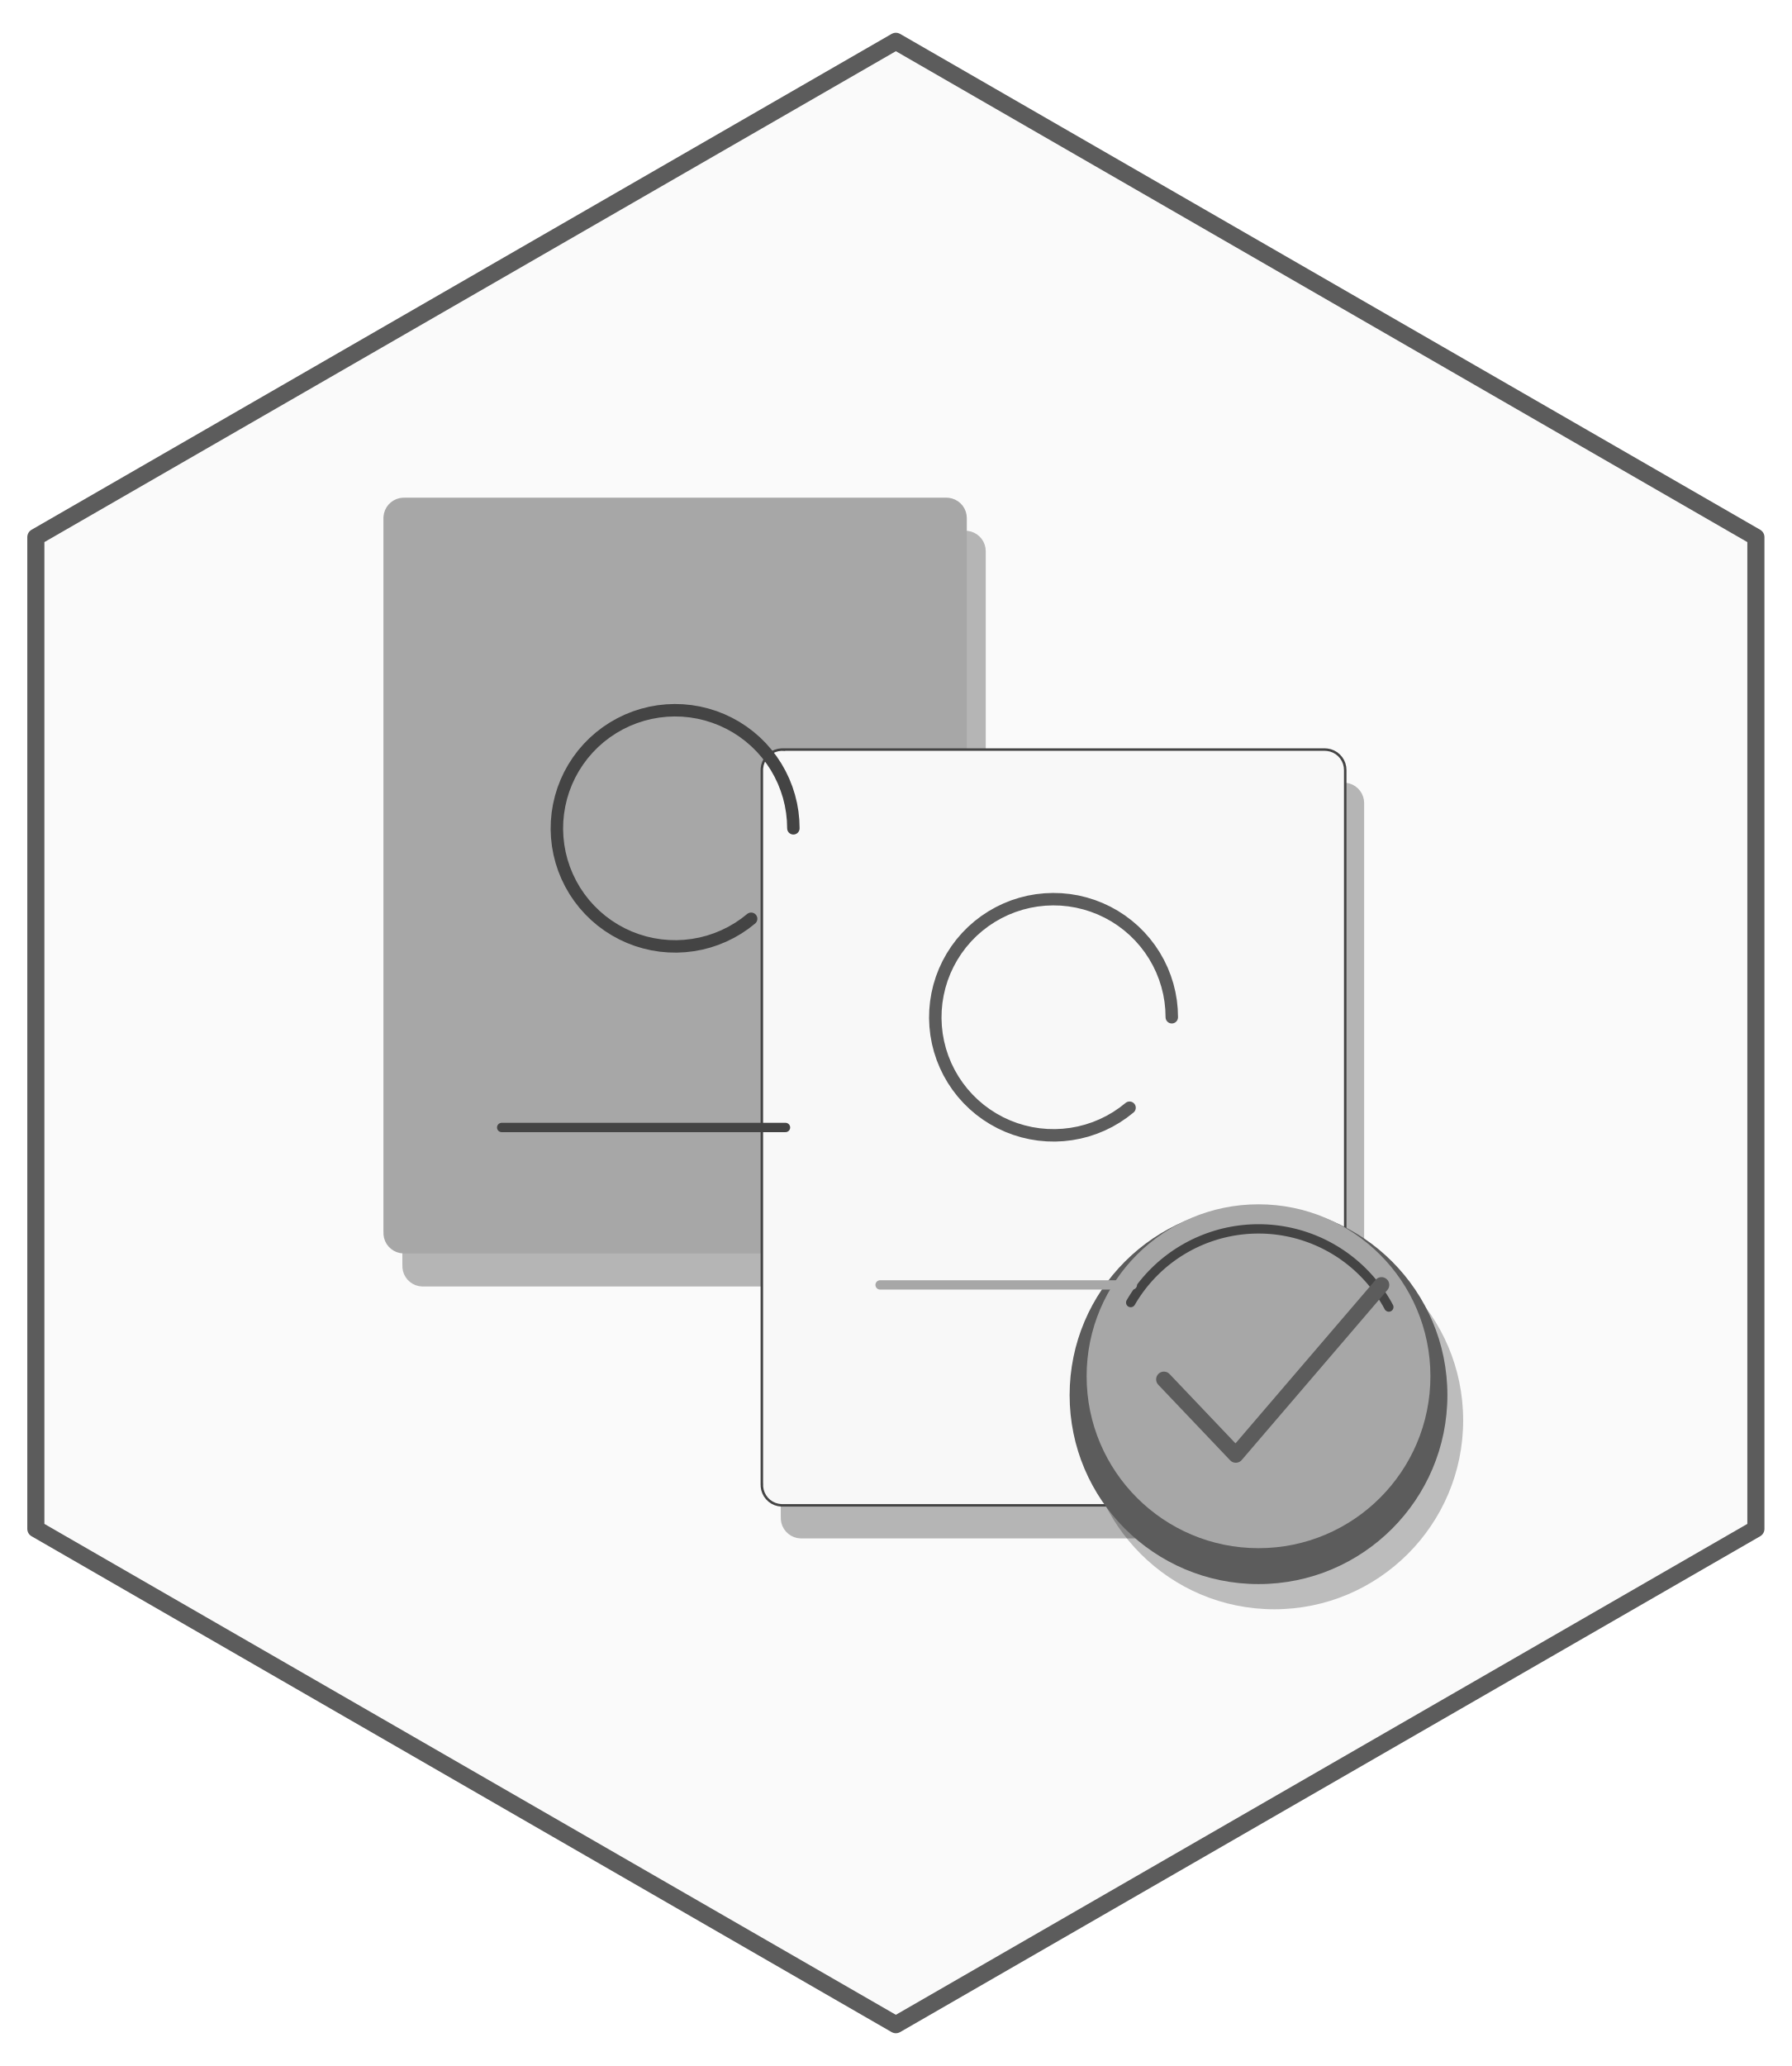
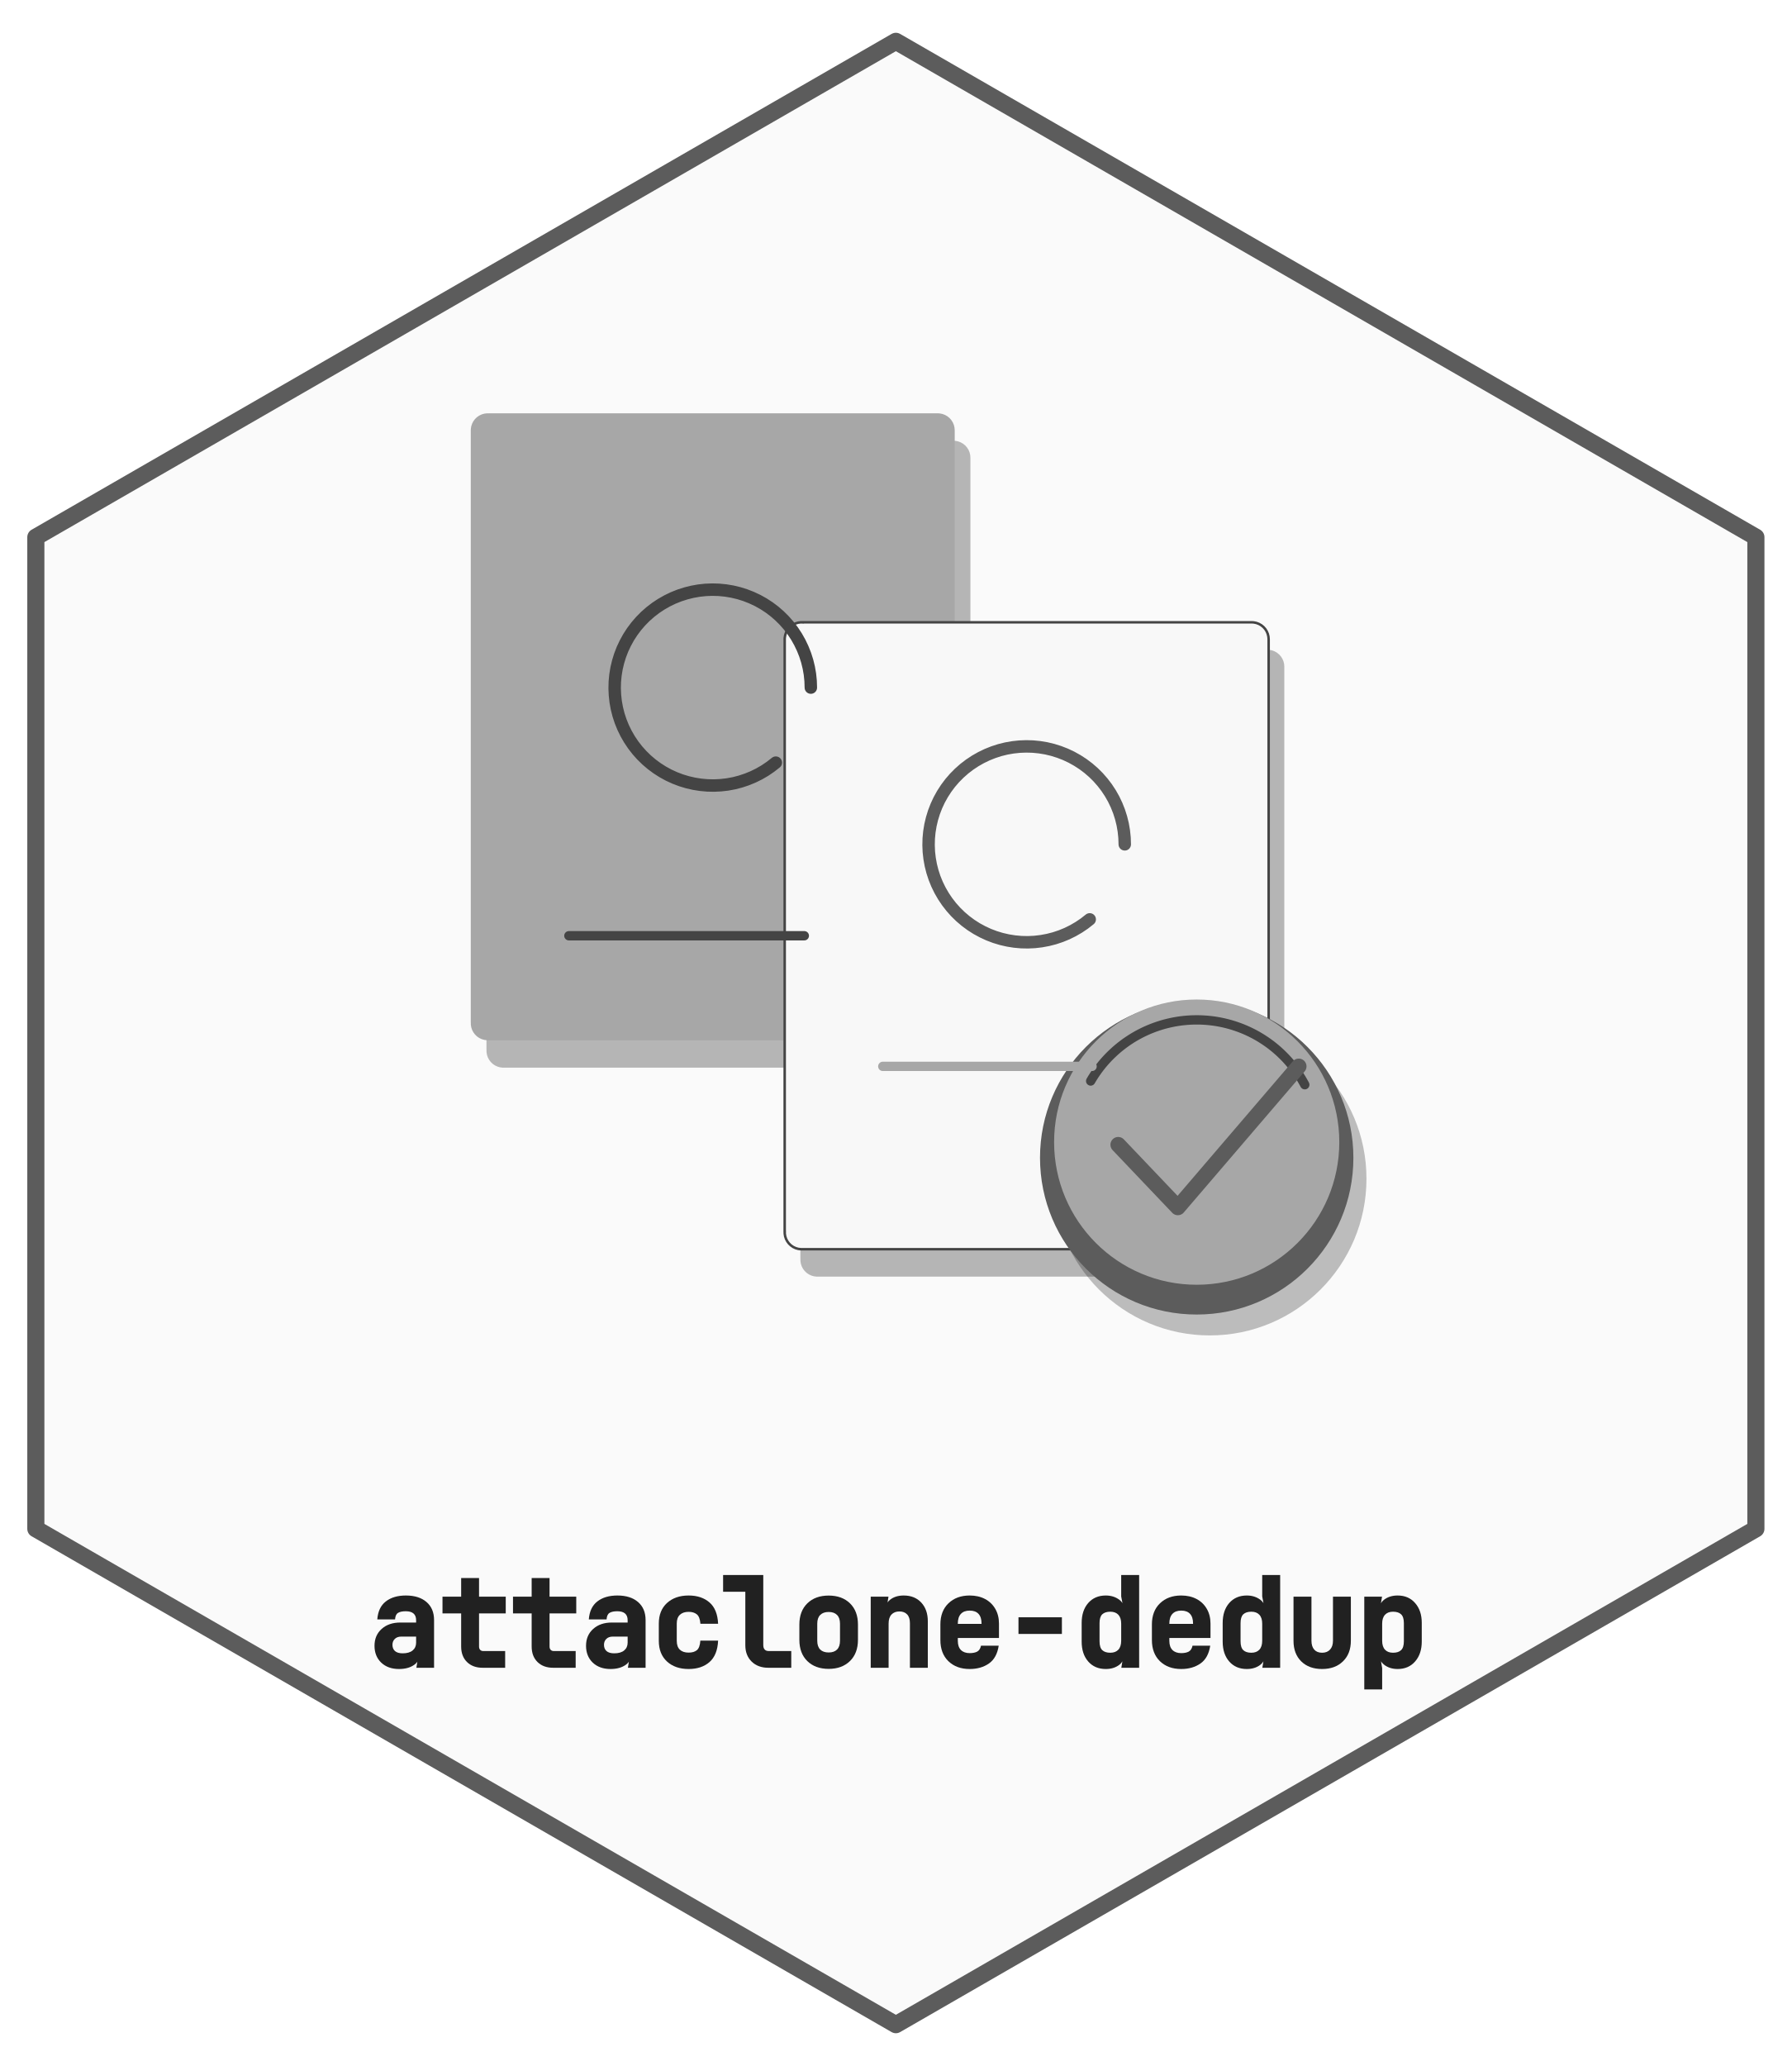
- <svg xmlns="http://www.w3.org/2000/svg" width="432pt" height="498pt" viewBox="0 0 432 498">
+ <svg xmlns="http://www.w3.org/2000/svg" xmlns:xlink="http://www.w3.org/1999/xlink" width="432" height="498" viewBox="0 0 432 498">
+   <defs>
+     <g>
+       <g id="glyph-0-0">
+         <path d="M 7.703 0.297 C 5.922 0.297 4.488 -0.219 3.406 -1.25 C 2.332 -2.289 1.797 -3.641 1.797 -5.297 C 1.797 -6.973 2.367 -8.328 3.516 -9.359 C 4.66 -10.391 6.16 -10.906 8.016 -10.906 L 11.828 -10.906 L 11.828 -11.469 C 11.828 -12.906 10.992 -13.625 9.328 -13.625 C 8.516 -13.625 7.895 -13.492 7.469 -13.234 C 7.039 -12.973 6.801 -12.445 6.75 -11.656 L 2.469 -11.656 C 2.613 -13.594 3.297 -15.035 4.516 -15.984 C 5.742 -16.941 7.359 -17.422 9.359 -17.422 C 11.473 -17.422 13.133 -16.895 14.344 -15.844 C 15.551 -14.801 16.156 -13.352 16.156 -11.5 L 16.156 0 L 11.891 0 L 12.453 -3.547 L 12.484 -3.547 C 12.691 -2.316 12.316 -1.367 11.359 -0.703 C 10.41 -0.035 9.191 0.297 7.703 0.297 Z M 8.594 -3.484 C 9.625 -3.484 10.422 -3.711 10.984 -4.172 C 11.547 -4.641 11.828 -5.266 11.828 -6.047 L 11.828 -7.516 L 8.25 -7.516 C 7.582 -7.516 7.062 -7.328 6.688 -6.953 C 6.312 -6.586 6.125 -6.113 6.125 -5.531 C 6.125 -4.895 6.328 -4.395 6.734 -4.031 C 7.148 -3.664 7.77 -3.484 8.594 -3.484 Z M 8.594 -3.484 " />
+       </g>
+       <g id="glyph-0-1">
+         <path d="M 10.891 0 C 9.305 0 8.039 -0.461 7.094 -1.391 C 6.156 -2.316 5.688 -3.562 5.688 -5.125 L 5.688 -13.109 L 1.188 -13.109 L 1.188 -17.141 L 5.688 -17.141 L 5.688 -21.625 L 10 -21.625 L 10 -17.141 L 16.438 -17.141 L 16.438 -13.109 L 10 -13.109 L 10 -5.141 C 10 -4.797 10.086 -4.523 10.266 -4.328 C 10.453 -4.129 10.707 -4.031 11.031 -4.031 L 16.297 -4.031 L 16.297 0 Z M 10.891 0 " />
+       </g>
+       <g id="glyph-0-2">
+         <path d="M 9.531 0.297 C 7.375 0.297 5.633 -0.305 4.312 -1.516 C 3 -2.734 2.344 -4.391 2.344 -6.484 L 2.344 -10.656 C 2.344 -12.75 3 -14.398 4.312 -15.609 C 5.633 -16.816 7.375 -17.422 9.531 -17.422 C 11.602 -17.422 13.281 -16.863 14.562 -15.75 C 15.844 -14.645 16.535 -12.93 16.641 -10.609 L 12.375 -10.609 C 12.289 -11.723 12.004 -12.477 11.516 -12.875 C 11.023 -13.281 10.363 -13.484 9.531 -13.484 C 8.625 -13.484 7.922 -13.242 7.422 -12.766 C 6.922 -12.297 6.672 -11.602 6.672 -10.688 L 6.672 -6.484 C 6.672 -5.547 6.922 -4.836 7.422 -4.359 C 7.922 -3.891 8.625 -3.656 9.531 -3.656 C 10.383 -3.656 11.051 -3.852 11.531 -4.25 C 12.008 -4.656 12.285 -5.422 12.359 -6.547 L 16.641 -6.547 C 16.535 -4.223 15.844 -2.5 14.562 -1.375 C 13.281 -0.258 11.602 0.297 9.531 0.297 Z M 9.531 0.297 " />
+       </g>
+       <g id="glyph-0-3">
+         <path d="M 11.766 0 C 10.098 0 8.754 -0.492 7.734 -1.484 C 6.711 -2.484 6.203 -3.801 6.203 -5.438 L 6.203 -18.328 L 0.844 -18.328 L 0.844 -22.359 L 10.531 -22.359 L 10.531 -5.5 C 10.531 -5.008 10.645 -4.641 10.875 -4.391 C 11.102 -4.148 11.438 -4.031 11.875 -4.031 L 17.281 -4.031 L 17.281 0 Z M 11.766 0 " />
+       </g>
+       <g id="glyph-0-4">
+         <path d="M 9.297 0.266 C 7.16 0.266 5.445 -0.359 4.156 -1.609 C 2.875 -2.867 2.234 -4.57 2.234 -6.719 L 2.234 -10.422 C 2.234 -12.578 2.875 -14.281 4.156 -15.531 C 5.438 -16.781 7.148 -17.406 9.297 -17.406 C 11.441 -17.406 13.156 -16.781 14.438 -15.531 C 15.719 -14.281 16.359 -12.578 16.359 -10.422 L 16.359 -6.719 C 16.359 -4.57 15.711 -2.867 14.422 -1.609 C 13.129 -0.359 11.422 0.266 9.297 0.266 Z M 9.297 -3.688 C 10.172 -3.688 10.844 -3.922 11.312 -4.391 C 11.789 -4.867 12.031 -5.578 12.031 -6.516 L 12.031 -10.625 C 12.031 -11.562 11.789 -12.266 11.312 -12.734 C 10.844 -13.211 10.172 -13.453 9.297 -13.453 C 8.422 -13.453 7.742 -13.211 7.266 -12.734 C 6.785 -12.266 6.547 -11.562 6.547 -10.625 L 6.547 -6.516 C 6.547 -5.578 6.785 -4.867 7.266 -4.391 C 7.742 -3.922 8.422 -3.688 9.297 -3.688 Z M 9.297 -3.688 " />
+       </g>
+       <g id="glyph-0-5">
+         <path d="M 2.438 0 L 2.438 -17.141 L 6.719 -17.141 L 6.125 -13.5 C 5.914 -14.75 6.238 -15.711 7.094 -16.391 C 7.957 -17.078 9.055 -17.422 10.391 -17.422 C 12.16 -17.422 13.57 -16.852 14.625 -15.719 C 15.676 -14.582 16.203 -13.078 16.203 -11.203 L 16.203 0 L 11.891 0 L 11.891 -10.75 C 11.891 -11.688 11.664 -12.391 11.219 -12.859 C 10.77 -13.336 10.148 -13.578 9.359 -13.578 C 8.547 -13.578 7.906 -13.328 7.438 -12.828 C 6.977 -12.328 6.75 -11.602 6.75 -10.656 L 6.75 0 Z M 2.438 0 " />
+       </g>
+       <g id="glyph-0-6">
+         <path d="M 9.297 0.297 C 7.18 0.297 5.473 -0.328 4.172 -1.578 C 2.879 -2.836 2.234 -4.539 2.234 -6.688 L 2.234 -10.453 C 2.234 -12.586 2.879 -14.281 4.172 -15.531 C 5.473 -16.789 7.18 -17.422 9.297 -17.422 C 10.703 -17.422 11.938 -17.141 13 -16.578 C 14.062 -16.016 14.883 -15.223 15.469 -14.203 C 16.062 -13.18 16.359 -12 16.359 -10.656 L 16.359 -7.188 L 6.438 -7.188 L 6.438 -6.484 C 6.438 -5.523 6.688 -4.789 7.188 -4.281 C 7.695 -3.781 8.398 -3.531 9.297 -3.531 C 10.055 -3.531 10.664 -3.656 11.125 -3.906 C 11.582 -4.164 11.883 -4.641 12.031 -5.328 L 16.297 -5.328 C 15.992 -3.348 15.207 -1.914 13.938 -1.031 C 12.664 -0.145 11.117 0.297 9.297 0.297 Z M 6.438 -10.656 L 6.438 -10.578 L 12.156 -10.578 L 12.156 -10.688 C 12.156 -11.707 11.91 -12.477 11.422 -13 C 10.941 -13.52 10.234 -13.781 9.297 -13.781 C 8.367 -13.781 7.66 -13.516 7.172 -12.984 C 6.68 -12.453 6.438 -11.676 6.438 -10.656 Z M 6.438 -10.656 " />
+       </g>
+       <g id="glyph-0-7">
+         <path d="M 4.062 -8.156 L 4.062 -12.172 L 14.531 -12.172 L 14.531 -8.156 Z M 4.062 -8.156 " />
+       </g>
+       <g id="glyph-0-8">
+         <path d="M 8.109 0.297 C 6.348 0.297 4.938 -0.305 3.875 -1.516 C 2.82 -2.723 2.297 -4.32 2.297 -6.312 L 2.297 -10.797 C 2.297 -12.797 2.82 -14.398 3.875 -15.609 C 4.938 -16.816 6.348 -17.422 8.109 -17.422 C 9.367 -17.422 10.445 -17.086 11.344 -16.422 C 12.25 -15.766 12.641 -14.801 12.516 -13.531 L 11.828 -17.203 L 11.828 -22.359 L 16.156 -22.359 L 16.156 0 L 11.859 0 L 12.453 -3.609 C 12.598 -2.336 12.234 -1.367 11.359 -0.703 C 10.484 -0.035 9.398 0.297 8.109 0.297 Z M 9.203 -3.625 C 10.035 -3.625 10.68 -3.867 11.141 -4.359 C 11.598 -4.848 11.828 -5.57 11.828 -6.531 L 11.828 -10.625 C 11.828 -11.57 11.598 -12.289 11.141 -12.781 C 10.68 -13.27 10.035 -13.516 9.203 -13.516 C 8.359 -13.516 7.711 -13.305 7.266 -12.891 C 6.828 -12.473 6.609 -11.766 6.609 -10.766 L 6.609 -6.391 C 6.609 -5.379 6.828 -4.664 7.266 -4.25 C 7.711 -3.832 8.359 -3.625 9.203 -3.625 Z M 9.203 -3.625 " />
+       </g>
+       <g id="glyph-0-9">
+         <path d="M 9.266 0.297 C 7.16 0.297 5.484 -0.316 4.234 -1.547 C 2.992 -2.773 2.375 -4.43 2.375 -6.516 L 2.375 -17.141 L 6.703 -17.141 L 6.703 -6.531 C 6.703 -5.602 6.926 -4.883 7.375 -4.375 C 7.82 -3.875 8.453 -3.625 9.266 -3.625 C 10.086 -3.625 10.727 -3.879 11.188 -4.391 C 11.656 -4.898 11.891 -5.613 11.891 -6.531 L 11.891 -17.141 L 16.203 -17.141 L 16.203 -6.516 C 16.203 -4.43 15.566 -2.773 14.297 -1.547 C 13.035 -0.316 11.359 0.297 9.266 0.297 Z M 9.266 0.297 " />
+       </g>
+       <g id="glyph-0-10">
+         <path d="M 2.438 5.219 L 2.438 -17.141 L 6.719 -17.141 L 6.125 -13.531 C 5.988 -14.801 6.359 -15.766 7.234 -16.422 C 8.109 -17.086 9.191 -17.422 10.484 -17.422 C 12.242 -17.422 13.648 -16.812 14.703 -15.594 C 15.766 -14.383 16.297 -12.797 16.297 -10.828 L 16.297 -6.328 C 16.297 -4.348 15.766 -2.75 14.703 -1.531 C 13.648 -0.312 12.242 0.297 10.484 0.297 C 9.191 0.297 8.098 -0.051 7.203 -0.75 C 6.316 -1.445 5.941 -2.426 6.078 -3.688 L 6.109 -3.688 L 6.75 0.078 L 6.75 5.219 Z M 9.375 -3.625 C 10.227 -3.625 10.875 -3.832 11.312 -4.25 C 11.758 -4.664 11.984 -5.379 11.984 -6.391 L 11.984 -10.766 C 11.984 -11.766 11.758 -12.473 11.312 -12.891 C 10.875 -13.305 10.227 -13.516 9.375 -13.516 C 8.539 -13.516 7.895 -13.27 7.438 -12.781 C 6.977 -12.289 6.75 -11.57 6.75 -10.625 L 6.75 -6.531 C 6.75 -5.57 6.977 -4.848 7.438 -4.359 C 7.895 -3.867 8.539 -3.625 9.375 -3.625 Z M 9.375 -3.625 " />
+       </g>
+     </g>
+   </defs>
  <path fill-rule="nonzero" fill="rgb(98.039%, 98.039%, 98.039%)" fill-opacity="1" stroke-width="4.125" stroke-linecap="round" stroke-linejoin="round" stroke="rgb(36.078%, 36.078%, 36.078%)" stroke-opacity="1" stroke-miterlimit="10" d="M 216 9.961 L 423.359 129.48 L 423.359 368.52 L 216 488.039 L 8.641 368.52 L 8.641 129.48 Z M 216 9.961 " />
-   <path fill-rule="nonzero" fill="rgb(1.961%, 1.961%, 1.961%)" fill-opacity="0.278" d="M 101.934 310.105 L 232.746 310.105 L 232.547 310.102 L 233.34 310.066 L 234.117 309.91 L 234.855 309.629 L 235.543 309.23 L 236.156 308.73 L 236.684 308.137 L 237.105 307.469 L 237.414 306.738 L 237.605 305.969 L 237.668 305.18 L 237.668 132.855 L 237.605 132.062 L 237.414 131.297 L 237.105 130.566 L 236.684 129.895 L 236.156 129.305 L 235.543 128.801 L 234.855 128.406 L 234.117 128.125 L 233.34 127.965 L 232.746 127.93 L 101.934 127.93 L 102.527 127.965 L 101.734 127.934 L 100.949 128.031 L 100.188 128.25 L 99.473 128.59 L 98.82 129.039 L 98.246 129.59 L 97.773 130.223 L 97.402 130.926 L 97.152 131.676 L 97.027 132.457 L 97.012 132.855 L 97.012 305.18 L 97.027 304.785 L 97.027 305.578 L 97.152 306.359 L 97.402 307.109 L 97.773 307.812 L 98.246 308.445 L 98.82 308.996 L 99.473 309.445 L 100.188 309.785 L 100.949 310.004 L 101.734 310.102 Z M 101.934 310.105 " />
-   <path fill-rule="nonzero" fill="rgb(65.49%, 65.49%, 65.49%)" fill-opacity="1" d="M 97.371 302.133 L 228.184 302.133 L 227.984 302.129 L 228.777 302.098 L 229.555 301.938 L 230.293 301.66 L 230.98 301.262 L 231.594 300.762 L 232.121 300.168 L 232.543 299.5 L 232.855 298.77 L 233.043 298 L 233.105 297.211 L 233.105 124.883 L 233.043 124.094 L 232.855 123.324 L 232.543 122.598 L 232.121 121.926 L 231.594 121.332 L 230.98 120.832 L 230.293 120.438 L 229.555 120.156 L 228.777 119.996 L 228.184 119.961 L 97.371 119.961 L 97.965 119.996 L 97.172 119.965 L 96.387 120.059 L 95.625 120.281 L 94.91 120.621 L 94.258 121.07 L 93.688 121.621 L 93.211 122.254 L 92.844 122.953 L 92.59 123.707 L 92.465 124.488 L 92.449 124.883 L 92.449 297.211 L 92.465 296.816 L 92.465 297.605 L 92.59 298.391 L 92.844 299.141 L 93.211 299.844 L 93.688 300.477 L 94.258 301.023 L 94.91 301.473 L 95.625 301.812 L 96.387 302.035 L 97.172 302.129 Z M 97.371 302.133 " />
-   <path fill-rule="nonzero" fill="rgb(1.961%, 1.961%, 1.961%)" fill-opacity="0.278" d="M 193.172 370.828 L 323.984 370.828 L 323.785 370.824 L 324.578 370.793 L 325.355 370.633 L 326.094 370.352 L 326.781 369.957 L 327.395 369.457 L 327.922 368.863 L 328.344 368.191 L 328.652 367.465 L 328.844 366.695 L 328.906 365.906 L 328.906 193.578 L 328.844 192.789 L 328.652 192.02 L 328.344 191.289 L 327.922 190.621 L 327.395 190.027 L 326.781 189.527 L 326.094 189.129 L 325.355 188.848 L 324.578 188.691 L 323.984 188.656 L 193.172 188.656 L 193.766 188.691 L 192.973 188.66 L 192.188 188.754 L 191.426 188.977 L 190.711 189.316 L 190.059 189.766 L 189.488 190.312 L 189.012 190.945 L 188.641 191.648 L 188.391 192.398 L 188.266 193.184 L 188.25 193.578 L 188.25 365.906 L 188.266 365.508 L 188.266 366.301 L 188.391 367.082 L 188.641 367.836 L 189.012 368.535 L 189.488 369.168 L 190.059 369.719 L 190.711 370.168 L 191.426 370.508 L 192.188 370.73 L 192.973 370.824 Z M 193.172 370.828 " />
-   <path fill-rule="nonzero" fill="rgb(97.255%, 97.255%, 97.255%)" fill-opacity="1" stroke-width="0.6" stroke-linecap="round" stroke-linejoin="round" stroke="rgb(26.667%, 26.667%, 26.667%)" stroke-opacity="1" stroke-miterlimit="10" d="M 188.609 362.859 L 319.422 362.859 L 319.223 362.855 L 320.016 362.82 L 320.793 362.664 L 321.531 362.383 L 322.219 361.988 L 322.832 361.484 L 323.359 360.891 L 323.781 360.223 L 324.094 359.492 L 324.281 358.727 L 324.344 357.934 L 324.344 185.609 L 324.281 184.82 L 324.094 184.051 L 323.781 183.32 L 323.359 182.652 L 322.832 182.059 L 322.219 181.555 L 321.531 181.16 L 320.793 180.879 L 320.016 180.723 L 319.422 180.684 L 188.609 180.684 L 189.203 180.723 L 188.41 180.688 L 187.625 180.785 L 186.863 181.004 L 186.148 181.344 L 185.496 181.793 L 184.926 182.344 L 184.449 182.977 L 184.082 183.68 L 183.828 184.43 L 183.703 185.211 L 183.688 185.609 L 183.688 357.934 L 183.703 357.539 L 183.703 358.332 L 183.828 359.113 L 184.082 359.863 L 184.449 360.566 L 184.926 361.199 L 185.496 361.75 L 186.148 362.199 L 186.863 362.539 L 187.625 362.758 L 188.41 362.855 Z M 188.609 362.859 " />
-   <path fill="none" stroke-width="3" stroke-linecap="round" stroke-linejoin="round" stroke="rgb(26.667%, 26.667%, 26.667%)" stroke-opacity="1" stroke-miterlimit="10" d="M 191.289 199.66 L 191.223 197.715 L 191.023 195.773 L 190.691 193.855 L 190.227 191.961 L 189.633 190.105 L 188.918 188.293 L 188.074 186.531 L 187.117 184.836 L 186.043 183.207 L 184.859 181.656 L 183.574 180.188 L 182.191 178.812 L 180.715 177.535 L 179.156 176.363 L 177.523 175.297 L 175.816 174.348 L 174.051 173.516 L 172.234 172.809 L 170.371 172.227 L 168.473 171.77 L 166.547 171.445 L 164.602 171.254 L 162.652 171.195 L 160.699 171.273 L 158.758 171.48 L 156.836 171.82 L 154.941 172.293 L 153.086 172.891 L 151.273 173.617 L 149.516 174.465 L 147.82 175.43 L 146.191 176.508 L 144.645 177.695 L 143.18 178.984 L 141.809 180.375 L 140.535 181.852 L 139.367 183.414 L 138.309 185.051 L 137.363 186.754 L 136.539 188.523 L 135.836 190.34 L 135.262 192.203 L 134.816 194.102 L 134.5 196.023 L 134.316 197.965 L 134.266 199.914 L 134.352 201.859 L 134.566 203.797 L 134.918 205.715 L 135.398 207.605 L 136.008 209.457 L 136.742 211.262 L 137.598 213.012 L 138.57 214.703 L 139.66 216.32 L 140.855 217.863 L 142.156 219.316 L 143.551 220.68 L 145.035 221.945 L 146.605 223.105 L 148.25 224.152 L 149.961 225.09 L 151.734 225.906 L 153.559 226.598 L 155.43 227.164 L 157.332 227.602 L 159.258 227.91 L 161.203 228.082 L 163.156 228.125 L 165.105 228.031 L 167.043 227.805 L 168.965 227.449 L 170.855 226.961 L 172.707 226.344 L 174.512 225.602 L 176.262 224.742 L 177.949 223.762 L 179.566 222.668 L 181.105 221.465 " />
-   <path fill="none" stroke-width="3" stroke-linecap="round" stroke-linejoin="round" stroke="rgb(36.078%, 36.078%, 36.078%)" stroke-opacity="1" stroke-miterlimit="10" d="M 282.527 245.203 L 282.461 243.258 L 282.262 241.316 L 281.93 239.398 L 281.465 237.504 L 280.871 235.648 L 280.156 233.836 L 279.312 232.074 L 278.355 230.379 L 277.281 228.75 L 276.098 227.199 L 274.812 225.73 L 273.43 224.355 L 271.953 223.078 L 270.395 221.906 L 268.762 220.84 L 267.055 219.891 L 265.289 219.059 L 263.473 218.352 L 261.609 217.77 L 259.711 217.312 L 257.785 216.988 L 255.84 216.797 L 253.891 216.742 L 251.938 216.816 L 249.996 217.023 L 248.074 217.363 L 246.18 217.836 L 244.324 218.434 L 242.512 219.16 L 240.754 220.008 L 239.059 220.973 L 237.43 222.051 L 235.883 223.238 L 234.418 224.527 L 233.047 225.918 L 231.773 227.395 L 230.605 228.957 L 229.547 230.594 L 228.602 232.301 L 227.777 234.066 L 227.074 235.883 L 226.5 237.746 L 226.055 239.645 L 225.738 241.566 L 225.555 243.508 L 225.504 245.457 L 225.59 247.402 L 225.805 249.34 L 226.156 251.258 L 226.637 253.148 L 227.246 255 L 227.98 256.805 L 228.836 258.559 L 229.809 260.246 L 230.898 261.863 L 232.094 263.406 L 233.395 264.859 L 234.789 266.223 L 236.273 267.488 L 237.844 268.648 L 239.488 269.695 L 241.199 270.633 L 242.973 271.449 L 244.801 272.141 L 246.668 272.707 L 248.57 273.145 L 250.496 273.453 L 252.441 273.625 L 254.395 273.668 L 256.344 273.574 L 258.285 273.348 L 260.203 272.992 L 262.094 272.504 L 263.945 271.887 L 265.75 271.148 L 267.5 270.285 L 269.188 269.305 L 270.805 268.211 L 272.344 267.012 " />
-   <path fill-rule="nonzero" fill="rgb(1.961%, 1.961%, 1.961%)" fill-opacity="0.251" d="M 352.781 342.363 C 352.781 367.516 332.391 387.906 307.238 387.906 C 282.086 387.906 261.695 367.516 261.695 342.363 C 261.695 317.211 282.086 296.82 307.238 296.82 C 332.391 296.82 352.781 317.211 352.781 342.363 " />
-   <path fill-rule="nonzero" fill="rgb(36.078%, 36.078%, 36.078%)" fill-opacity="1" d="M 348.98 336.293 C 348.98 361.445 328.59 381.836 303.438 381.836 C 278.285 381.836 257.895 361.445 257.895 336.293 C 257.895 311.137 278.285 290.746 303.438 290.746 C 328.59 290.746 348.98 311.137 348.98 336.293 " />
-   <path fill-rule="nonzero" fill="rgb(65.49%, 65.49%, 65.49%)" fill-opacity="1" d="M 344.883 331.738 C 344.883 354.625 326.324 373.18 303.438 373.18 C 280.547 373.18 261.992 354.625 261.992 331.738 C 261.992 308.848 280.547 290.293 303.438 290.293 C 326.324 290.293 344.883 308.848 344.883 331.738 " />
-   <path fill="none" stroke-width="2.25" stroke-linecap="round" stroke-linejoin="round" stroke="rgb(26.667%, 26.667%, 26.667%)" stroke-opacity="1" stroke-miterlimit="10" d="M 334.855 315.059 L 334.395 314.219 L 333.91 313.395 L 333.402 312.582 L 332.875 311.781 L 332.324 310.996 L 331.754 310.227 L 331.164 309.473 L 330.555 308.734 L 329.922 308.012 L 329.273 307.309 L 328.602 306.625 L 327.918 305.957 L 327.211 305.305 L 326.488 304.676 L 325.75 304.066 L 324.996 303.477 L 324.223 302.906 L 323.438 302.355 L 322.637 301.828 L 321.824 301.324 L 320.996 300.84 L 320.156 300.379 L 319.305 299.941 L 318.438 299.523 L 317.562 299.133 L 316.68 298.766 L 315.785 298.422 L 314.879 298.102 L 313.969 297.805 L 313.047 297.535 L 312.121 297.289 L 311.188 297.066 L 310.25 296.871 L 309.305 296.699 L 308.359 296.555 L 307.406 296.434 L 306.453 296.34 L 305.496 296.273 L 304.539 296.23 L 303.578 296.215 L 302.621 296.223 L 301.66 296.258 L 300.703 296.316 L 299.75 296.406 L 298.797 296.516 L 297.848 296.652 L 296.902 296.816 L 295.961 297.004 L 295.027 297.219 L 294.098 297.457 L 293.176 297.723 L 292.262 298.012 L 291.355 298.324 L 290.457 298.66 L 289.57 299.023 L 288.691 299.406 L 287.824 299.816 L 286.969 300.246 L 286.125 300.703 L 285.293 301.18 L 284.473 301.68 L 283.668 302.199 L 282.879 302.742 L 282.105 303.305 L 281.344 303.891 L 280.602 304.492 L 279.875 305.117 L 279.164 305.762 L 278.473 306.426 L 277.797 307.105 L 277.141 307.805 L 276.504 308.52 L 275.887 309.254 L 275.289 310.004 L 274.715 310.77 L 274.16 311.547 L 273.625 312.344 L 273.113 313.152 L 272.621 313.977 " />
-   <path fill="none" stroke-width="3.75" stroke-linecap="round" stroke-linejoin="round" stroke="rgb(36.078%, 36.078%, 36.078%)" stroke-opacity="1" stroke-miterlimit="10" d="M 280.629 332.496 L 297.961 350.715 L 333.09 309.723 " />
-   <path fill="none" stroke-width="2.25" stroke-linecap="round" stroke-linejoin="round" stroke="rgb(26.667%, 26.667%, 26.667%)" stroke-opacity="1" stroke-miterlimit="10" d="M 120.961 271.773 L 189.391 271.773 " />
-   <path fill="none" stroke-width="2.25" stroke-linecap="round" stroke-linejoin="round" stroke="rgb(65.49%, 65.49%, 65.49%)" stroke-opacity="1" stroke-miterlimit="10" d="M 212.199 309.723 L 273.023 309.723 " />
+   <path fill-rule="nonzero" fill="rgb(1.961%, 1.961%, 1.961%)" fill-opacity="0.278" d="M 121.375 257.359 L 229.891 257.359 L 229.727 257.355 L 230.383 257.328 L 231.027 257.195 L 231.641 256.965 L 232.211 256.637 L 232.719 256.219 L 233.156 255.727 L 233.508 255.172 L 233.766 254.566 L 233.922 253.93 L 233.977 253.273 L 233.977 110.32 L 233.922 109.668 L 233.766 109.027 L 233.508 108.422 L 233.156 107.867 L 232.719 107.375 L 232.211 106.961 L 231.641 106.633 L 231.027 106.398 L 230.383 106.266 L 229.891 106.238 L 121.375 106.238 L 121.867 106.266 L 121.211 106.242 L 120.559 106.32 L 119.93 106.504 L 119.336 106.785 L 118.793 107.156 L 118.32 107.613 L 117.926 108.141 L 117.617 108.723 L 117.41 109.344 L 117.305 109.992 L 117.293 110.32 L 117.293 253.273 L 117.305 252.945 L 117.305 253.602 L 117.41 254.25 L 117.617 254.875 L 117.926 255.457 L 118.32 255.984 L 118.793 256.438 L 119.336 256.812 L 119.93 257.094 L 120.559 257.277 L 121.211 257.355 Z M 121.375 257.359 " />
+   <path fill-rule="nonzero" fill="rgb(65.49%, 65.49%, 65.49%)" fill-opacity="1" d="M 117.594 250.746 L 226.105 250.746 L 225.941 250.742 L 226.598 250.719 L 227.242 250.586 L 227.859 250.352 L 228.426 250.023 L 228.938 249.609 L 229.371 249.117 L 229.723 248.562 L 229.98 247.957 L 230.137 247.316 L 230.191 246.664 L 230.191 103.711 L 230.137 103.055 L 229.98 102.418 L 229.723 101.812 L 229.371 101.258 L 228.938 100.766 L 228.426 100.348 L 227.859 100.02 L 227.242 99.789 L 226.598 99.656 L 226.105 99.625 L 117.594 99.625 L 118.086 99.656 L 117.426 99.629 L 116.773 99.707 L 116.145 99.891 L 115.551 100.172 L 115.008 100.547 L 114.535 101 L 114.141 101.527 L 113.836 102.109 L 113.625 102.734 L 113.52 103.383 L 113.508 103.711 L 113.508 246.664 L 113.52 246.336 L 113.52 246.992 L 113.625 247.641 L 113.836 248.266 L 114.141 248.844 L 114.535 249.371 L 115.008 249.828 L 115.551 250.199 L 116.145 250.48 L 116.773 250.664 L 117.426 250.742 Z M 117.594 250.746 " />
+   <path fill-rule="nonzero" fill="rgb(1.961%, 1.961%, 1.961%)" fill-opacity="0.278" d="M 197.062 307.73 L 305.578 307.73 L 305.414 307.73 L 306.07 307.703 L 306.715 307.57 L 307.328 307.336 L 307.898 307.008 L 308.406 306.594 L 308.844 306.102 L 309.195 305.547 L 309.453 304.941 L 309.609 304.305 L 309.66 303.648 L 309.66 160.695 L 309.609 160.039 L 309.453 159.402 L 309.195 158.797 L 308.844 158.242 L 308.406 157.75 L 307.898 157.336 L 307.328 157.004 L 306.715 156.773 L 306.07 156.641 L 305.578 156.609 L 197.062 156.609 L 197.555 156.641 L 196.898 156.613 L 196.246 156.695 L 195.613 156.875 L 195.02 157.16 L 194.48 157.531 L 194.004 157.988 L 193.609 158.512 L 193.305 159.094 L 193.098 159.719 L 192.992 160.367 L 192.98 160.695 L 192.98 303.648 L 192.992 303.32 L 192.992 303.977 L 193.098 304.625 L 193.305 305.25 L 193.609 305.832 L 194.004 306.355 L 194.48 306.812 L 195.02 307.184 L 195.613 307.465 L 196.246 307.648 L 196.898 307.73 Z M 197.062 307.73 " />
+   <path fill-rule="nonzero" fill="rgb(97.255%, 97.255%, 97.255%)" fill-opacity="1" stroke-width="0.6" stroke-linecap="round" stroke-linejoin="round" stroke="rgb(26.667%, 26.667%, 26.667%)" stroke-opacity="1" stroke-miterlimit="10" d="M 193.277 301.121 L 301.793 301.121 L 301.629 301.117 L 302.285 301.09 L 302.93 300.961 L 303.543 300.727 L 304.113 300.398 L 304.621 299.98 L 305.059 299.488 L 305.41 298.934 L 305.668 298.328 L 305.824 297.691 L 305.879 297.035 L 305.879 154.082 L 305.824 153.43 L 305.668 152.789 L 305.41 152.188 L 305.059 151.629 L 304.621 151.137 L 304.113 150.723 L 303.543 150.395 L 302.93 150.16 L 302.285 150.031 L 301.793 150 L 193.277 150 L 193.77 150.031 L 193.113 150.004 L 192.461 150.082 L 191.832 150.266 L 191.238 150.547 L 190.695 150.922 L 190.223 151.375 L 189.828 151.902 L 189.52 152.484 L 189.312 153.105 L 189.207 153.754 L 189.195 154.082 L 189.195 297.035 L 189.207 296.707 L 189.207 297.363 L 189.312 298.016 L 189.52 298.637 L 189.828 299.219 L 190.223 299.746 L 190.695 300.199 L 191.238 300.574 L 191.832 300.855 L 192.461 301.039 L 193.113 301.117 Z M 193.277 301.121 " />
+   <path fill="none" stroke-width="3" stroke-linecap="round" stroke-linejoin="round" stroke="rgb(26.667%, 26.667%, 26.667%)" stroke-opacity="1" stroke-miterlimit="10" d="M 195.5 165.742 L 195.445 164.125 L 195.281 162.516 L 195.004 160.926 L 194.621 159.352 L 194.129 157.812 L 193.531 156.309 L 192.836 154.852 L 192.039 153.441 L 191.148 152.09 L 190.168 150.805 L 189.102 149.59 L 187.953 148.449 L 186.73 147.387 L 185.438 146.414 L 184.082 145.531 L 182.668 144.742 L 181.203 144.055 L 179.691 143.465 L 178.148 142.98 L 176.574 142.605 L 174.977 142.336 L 173.363 142.176 L 171.746 142.129 L 170.125 142.191 L 168.516 142.363 L 166.922 142.648 L 165.352 143.039 L 163.809 143.535 L 162.305 144.137 L 160.848 144.84 L 159.441 145.641 L 158.09 146.535 L 156.809 147.52 L 155.594 148.59 L 154.457 149.742 L 153.398 150.969 L 152.43 152.262 L 151.551 153.621 L 150.77 155.035 L 150.082 156.5 L 149.5 158.008 L 149.023 159.555 L 148.652 161.129 L 148.391 162.723 L 148.238 164.332 L 148.199 165.949 L 148.27 167.566 L 148.449 169.172 L 148.738 170.762 L 149.137 172.332 L 149.641 173.867 L 150.25 175.363 L 150.961 176.816 L 151.77 178.219 L 152.672 179.562 L 153.664 180.84 L 154.742 182.047 L 155.898 183.176 L 157.133 184.227 L 158.434 185.188 L 159.797 186.059 L 161.219 186.836 L 162.691 187.512 L 164.203 188.086 L 165.754 188.555 L 167.332 188.918 L 168.93 189.172 L 170.543 189.316 L 172.164 189.352 L 173.781 189.273 L 175.391 189.09 L 176.98 188.793 L 178.551 188.387 L 180.086 187.875 L 181.586 187.262 L 183.035 186.547 L 184.438 185.734 L 185.777 184.824 L 187.055 183.828 " />
+   <path fill="none" stroke-width="3" stroke-linecap="round" stroke-linejoin="round" stroke="rgb(36.078%, 36.078%, 36.078%)" stroke-opacity="1" stroke-miterlimit="10" d="M 271.188 203.523 L 271.133 201.906 L 270.965 200.297 L 270.691 198.703 L 270.305 197.133 L 269.816 195.594 L 269.219 194.09 L 268.523 192.629 L 267.727 191.223 L 266.836 189.871 L 265.855 188.586 L 264.789 187.367 L 263.641 186.227 L 262.418 185.168 L 261.125 184.195 L 259.766 183.312 L 258.352 182.523 L 256.887 181.832 L 255.379 181.246 L 253.836 180.762 L 252.258 180.383 L 250.66 180.117 L 249.051 179.957 L 247.43 179.91 L 245.812 179.973 L 244.203 180.145 L 242.609 180.426 L 241.035 180.816 L 239.496 181.316 L 237.992 181.918 L 236.535 182.621 L 235.125 183.422 L 233.777 184.316 L 232.492 185.301 L 231.281 186.371 L 230.141 187.52 L 229.086 188.746 L 228.117 190.043 L 227.238 191.402 L 226.453 192.816 L 225.77 194.281 L 225.188 195.789 L 224.711 197.336 L 224.34 198.91 L 224.078 200.504 L 223.926 202.113 L 223.887 203.73 L 223.953 205.344 L 224.137 206.953 L 224.426 208.543 L 224.824 210.109 L 225.328 211.648 L 225.938 213.145 L 226.648 214.598 L 227.457 216 L 228.359 217.34 L 229.352 218.621 L 230.43 219.828 L 231.586 220.957 L 232.82 222.008 L 234.121 222.969 L 235.484 223.84 L 236.906 224.613 L 238.375 225.293 L 239.891 225.867 L 241.441 226.336 L 243.02 226.699 L 244.617 226.953 L 246.23 227.098 L 247.848 227.133 L 249.469 227.055 L 251.074 226.867 L 252.668 226.57 L 254.234 226.168 L 255.773 225.656 L 257.27 225.043 L 258.723 224.324 L 260.121 223.512 L 261.465 222.605 L 262.738 221.609 " />
+   <path fill-rule="nonzero" fill="rgb(1.961%, 1.961%, 1.961%)" fill-opacity="0.251" d="M 329.465 284.121 C 329.465 304.984 312.551 321.898 291.688 321.898 C 270.82 321.898 253.906 304.984 253.906 284.121 C 253.906 263.254 270.82 246.34 291.688 246.34 C 312.551 246.34 329.465 263.254 329.465 284.121 " />
+   <path fill-rule="nonzero" fill="rgb(36.078%, 36.078%, 36.078%)" fill-opacity="1" d="M 326.312 279.082 C 326.312 299.949 309.398 316.863 288.531 316.863 C 267.668 316.863 250.754 299.949 250.754 279.082 C 250.754 258.215 267.668 241.301 288.531 241.301 C 309.398 241.301 326.312 258.215 326.312 279.082 " />
+   <path fill-rule="nonzero" fill="rgb(65.49%, 65.49%, 65.49%)" fill-opacity="1" d="M 322.914 275.305 C 322.914 294.293 307.52 309.684 288.531 309.684 C 269.547 309.684 254.152 294.293 254.152 275.305 C 254.152 256.316 269.547 240.926 288.531 240.926 C 307.52 240.926 322.914 256.316 322.914 275.305 " />
+   <path fill="none" stroke-width="2.25" stroke-linecap="round" stroke-linejoin="round" stroke="rgb(26.667%, 26.667%, 26.667%)" stroke-opacity="1" stroke-miterlimit="10" d="M 314.594 261.469 L 314.211 260.773 L 313.812 260.086 L 313.391 259.414 L 312.953 258.75 L 312.496 258.098 L 312.023 257.461 L 311.535 256.836 L 311.027 256.223 L 310.504 255.625 L 309.965 255.039 L 309.41 254.473 L 308.84 253.918 L 308.254 253.379 L 307.656 252.855 L 307.043 252.348 L 306.418 251.859 L 305.777 251.387 L 305.125 250.934 L 304.461 250.496 L 303.785 250.074 L 303.098 249.672 L 302.402 249.289 L 301.695 248.926 L 300.977 248.582 L 300.254 248.258 L 299.52 247.953 L 298.773 247.668 L 298.027 247.402 L 297.27 247.156 L 296.508 246.93 L 295.738 246.727 L 294.965 246.543 L 294.184 246.379 L 293.402 246.238 L 292.613 246.117 L 291.824 246.02 L 291.035 245.941 L 290.242 245.887 L 289.445 245.848 L 288.648 245.836 L 287.855 245.844 L 287.059 245.871 L 286.266 245.922 L 285.473 245.996 L 284.684 246.086 L 283.895 246.203 L 283.113 246.336 L 282.332 246.492 L 281.555 246.672 L 280.785 246.867 L 280.02 247.086 L 279.262 247.328 L 278.512 247.586 L 277.766 247.867 L 277.031 248.164 L 276.301 248.484 L 275.582 248.824 L 274.871 249.18 L 274.172 249.559 L 273.48 249.953 L 272.801 250.367 L 272.137 250.801 L 271.48 251.25 L 270.836 251.719 L 270.207 252.203 L 269.59 252.703 L 268.984 253.223 L 268.398 253.758 L 267.824 254.305 L 267.262 254.871 L 266.719 255.449 L 266.191 256.043 L 265.68 256.652 L 265.184 257.273 L 264.707 257.91 L 264.246 258.555 L 263.801 259.215 L 263.375 259.887 L 262.969 260.57 " />
+   <path fill="none" stroke-width="3.75" stroke-linecap="round" stroke-linejoin="round" stroke="rgb(36.078%, 36.078%, 36.078%)" stroke-opacity="1" stroke-miterlimit="10" d="M 269.609 275.934 L 283.992 291.047 L 313.133 257.043 " />
+   <path fill="none" stroke-width="2.25" stroke-linecap="round" stroke-linejoin="round" stroke="rgb(26.667%, 26.667%, 26.667%)" stroke-opacity="1" stroke-miterlimit="10" d="M 137.16 225.559 L 193.926 225.559 " />
+   <path fill="none" stroke-width="2.25" stroke-linecap="round" stroke-linejoin="round" stroke="rgb(65.49%, 65.49%, 65.49%)" stroke-opacity="1" stroke-miterlimit="10" d="M 212.848 257.043 L 263.305 257.043 " />
+   <g fill="rgb(12.941%, 12.941%, 12.941%)" fill-opacity="1">
+     <use xlink:href="#glyph-0-0" x="88.5" y="402.01" />
+     <use xlink:href="#glyph-0-1" x="105.5" y="402.01" />
+     <use xlink:href="#glyph-0-1" x="122.5" y="402.01" />
+     <use xlink:href="#glyph-0-0" x="139.5" y="402.01" />
+     <use xlink:href="#glyph-0-2" x="156.5" y="402.01" />
+     <use xlink:href="#glyph-0-3" x="173.5" y="402.01" />
+     <use xlink:href="#glyph-0-4" x="190.5" y="402.01" />
+     <use xlink:href="#glyph-0-5" x="207.5" y="402.01" />
+     <use xlink:href="#glyph-0-6" x="224.5" y="402.01" />
+     <use xlink:href="#glyph-0-7" x="241.5" y="402.01" />
+     <use xlink:href="#glyph-0-8" x="258.5" y="402.01" />
+     <use xlink:href="#glyph-0-6" x="275.5" y="402.01" />
+     <use xlink:href="#glyph-0-8" x="292.5" y="402.01" />
+     <use xlink:href="#glyph-0-9" x="309.5" y="402.01" />
+     <use xlink:href="#glyph-0-10" x="326.5" y="402.01" />
+   </g>
</svg>
